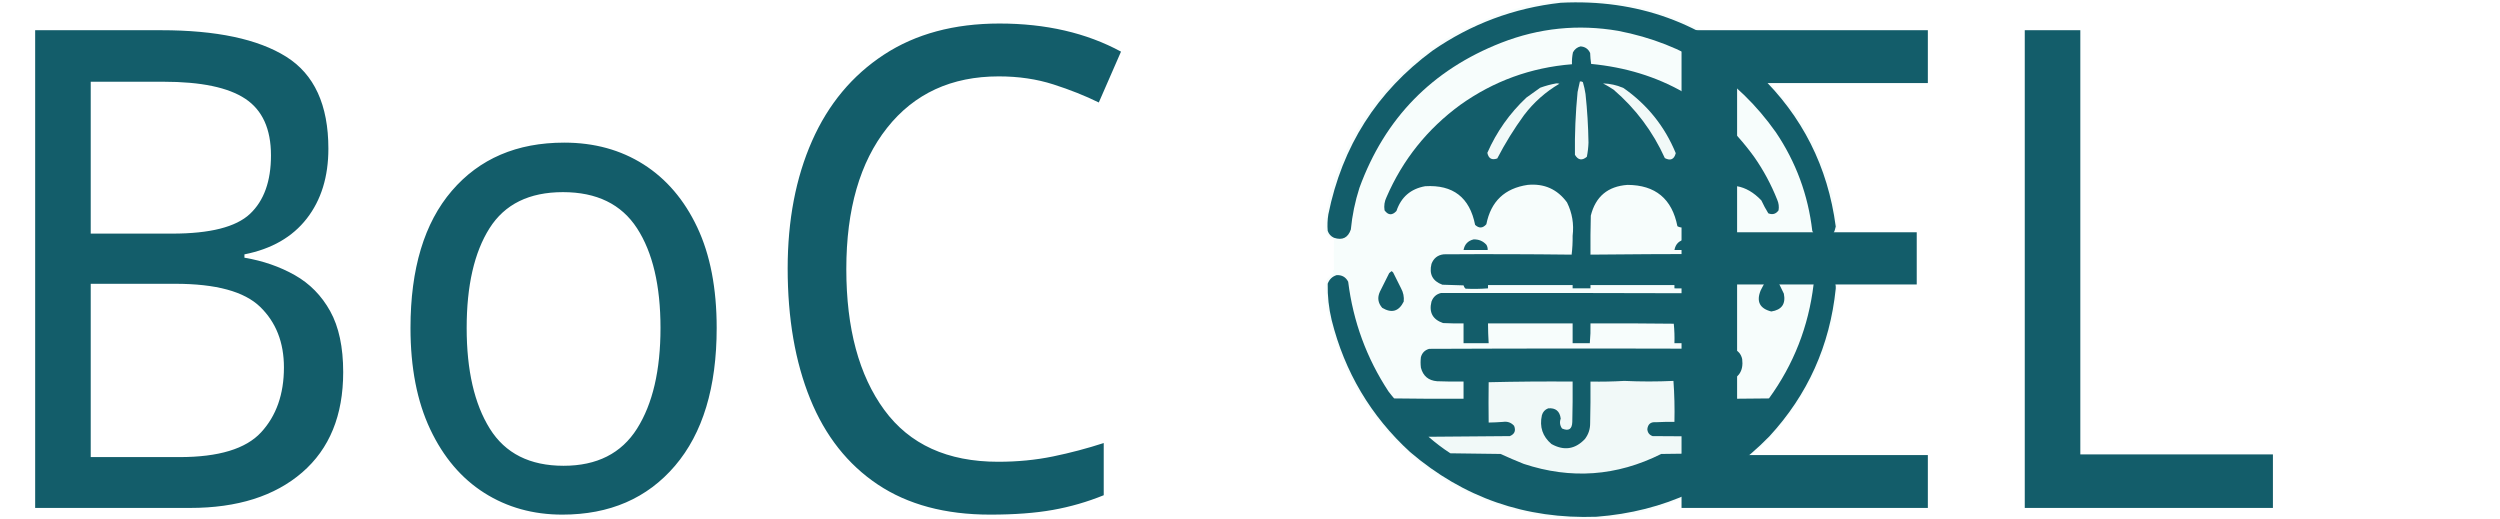
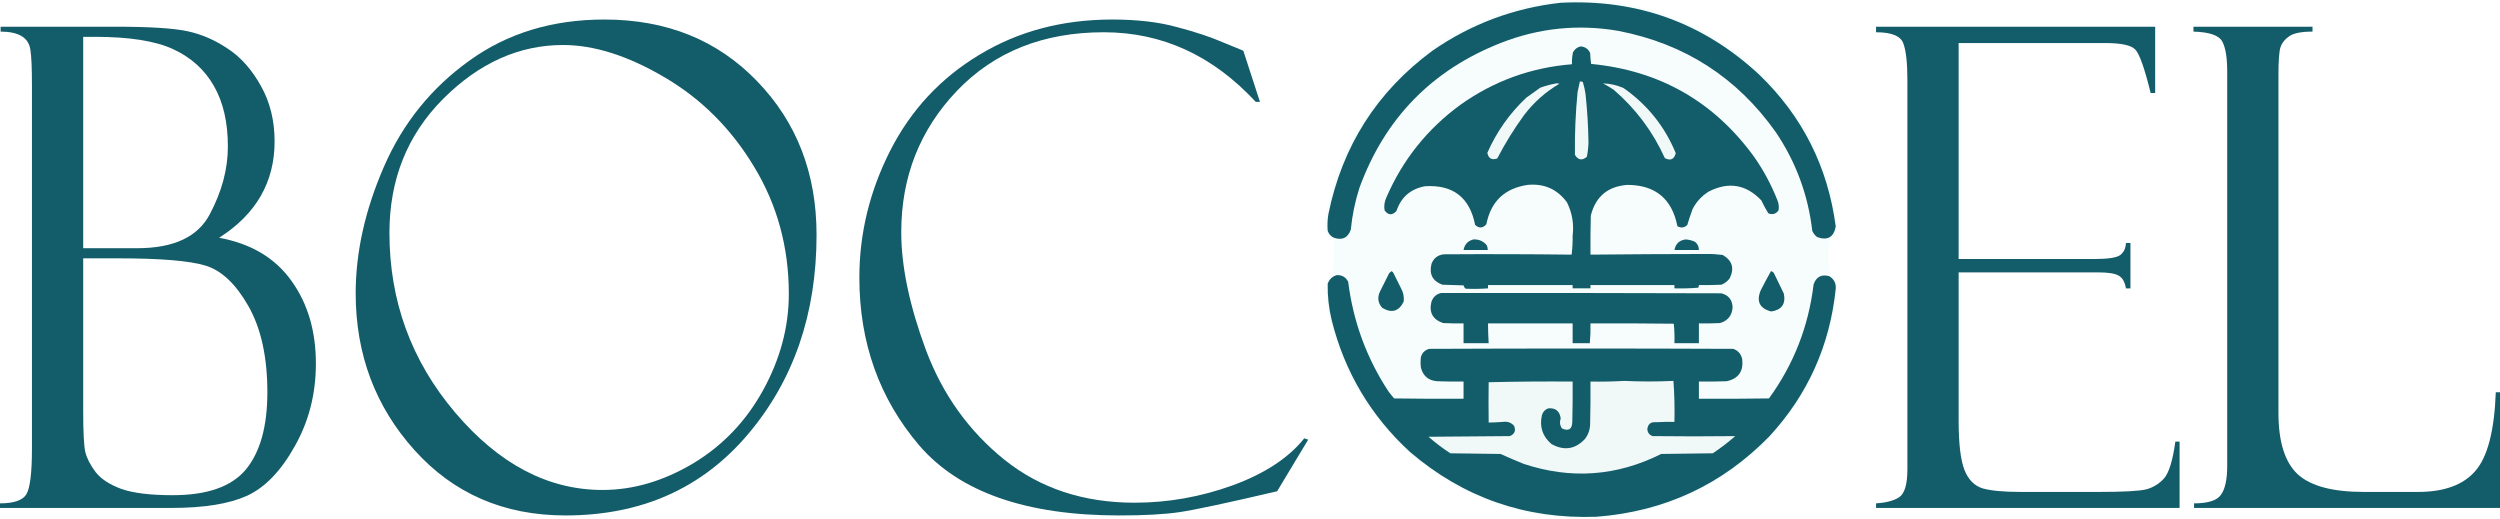
<svg xmlns="http://www.w3.org/2000/svg" version="1.1" width="3781.657" height="784.366" style="clip-rule:evenodd;fill-rule:evenodd;image-rendering:optimizeQuality;shape-rendering:geometricPrecision;text-rendering:geometricPrecision" id="svg54">
  <defs id="defs58" />
  <g id="g4" transform="translate(1881.353,-147.3216)">
    <path style="opacity:0.973" fill="#f7fdfc" d="m 477.5,147.5 c 26.752,-0.58 53.419,0.254 80,2.5 128.661,19.81 227.161,85.643 295.5,197.5 13.174,25.855 24.508,52.522 34,80 5.018,19.408 8.518,39.242 10.5,59.5 0.353,5.769 -0.481,11.269 -2.5,16.5 -3.027,2.36 -5.694,5.027 -8,8 -2.947,16.281 -2.947,32.614 0,49 1.41,2.384 3.41,4.05 6,5 1.162,2.324 2.329,4.658 3.5,7 1.165,9.316 1.332,18.649 0.5,28 -11.898,79.034 -45.065,148.367 -99.5,208 -57.773,59.658 -126.94,98.325 -207.5,116 -1.974,-0.147 -3.974,-0.481 -6,-1 -0.903,1.201 -2.069,2.035 -3.5,2.5 -103.265,16.629 -198.932,-3.204 -287,-59.5 -90.52,-62.601 -146.353,-147.601 -167.5,-255 -0.251,-9.33 -1.085,-18.497 -2.5,-27.5 0.196,-4.96 1.03,-9.793 2.5,-14.5 3.175,-3.508 6.675,-6.675 10.5,-9.5 -2.281,-1.482 -2.281,-3.149 0,-5 -0.383,-14.588 -0.383,-29.755 0,-45.5 -6.135,-1.294 -10.301,-4.961 -12.5,-11 -0.667,-7 -0.667,-14 0,-21 2.749,-16.432 6.082,-32.765 10,-49 32.479,-100.108 94.312,-176.941 185.5,-230.5 22.894,-11.226 46.228,-21.559 70,-31 14.301,-4.388 28.634,-8.388 43,-12 15.281,-1.828 30.281,-4.328 45,-7.5 z" id="path2" />
  </g>
  <g id="g8" transform="translate(1881.353,-147.3216)">
    <path style="opacity:1" fill="#135d6a" d="m 479.5,151.5 c 115.683,-5.839 215.683,30.327 300,108.5 65.427,62.853 104.094,139.519 116,230 -3.101,16.218 -12.434,21.551 -28,16 -3.332,-2.491 -5.832,-5.658 -7.5,-9.5 -6.277,-54.202 -24.611,-103.869 -55,-149 C 746.361,264.558 666.861,213.392 566.5,194 505.869,183.62 446.869,189.62 389.5,212 284.957,252.954 213.457,326.121 175,431.5 c -6.587,20.518 -10.92,41.518 -13,63 -4.302,12.553 -12.802,16.719 -25.5,12.5 -4.647,-2.106 -7.814,-5.606 -9.5,-10.5 -0.684,-8.37 -0.351,-16.703 1,-25 20.858,-102.936 73.358,-185.436 157.5,-247.5 58.561,-40.465 123.227,-64.632 194,-72.5 z" id="path6" />
  </g>
  <g id="g12" transform="translate(1881.353,-147.3216)">
    <path style="opacity:1" fill="#135d6a" d="m 509.5,217.5 c 6.797,0.482 11.63,3.815 14.5,10 0.191,5.583 0.691,11.083 1.5,16.5 103.503,9.985 185.669,56.819 246.5,140.5 14.146,20.195 25.813,41.861 35,65 2.247,5.137 2.914,10.47 2,16 -3.974,5.546 -9.14,7.046 -15.5,4.5 -3.872,-6.266 -7.372,-12.766 -10.5,-19.5 -22.991,-24.224 -49.491,-28.724 -79.5,-13.5 -10.572,6.573 -18.738,15.406 -24.5,26.5 -2.978,7.92 -5.645,15.92 -8,24 -4.478,4.435 -9.478,5.102 -15,2 -8.2,-41.497 -33.367,-62.33 -75.5,-62.5 -29.779,2.117 -48.279,17.617 -55.5,46.5 -0.5,19.664 -0.667,39.331 -0.5,59 58.499,-0.588 116.999,-0.922 175.5,-1 8.226,-0.101 16.392,0.399 24.5,1.5 14.584,8.438 18.084,20.271 10.5,35.5 -3.313,4.315 -7.479,7.482 -12.5,9.5 -11.328,0.5 -22.662,0.667 -34,0.5 0.079,1.43 -0.254,2.764 -1,4 -11.982,0.999 -23.982,1.332 -36,1 0,-1.667 0,-3.333 0,-5 -42.333,0 -84.667,0 -127,0 0,1.667 0,3.333 0,5 -9,0 -18,0 -27,0 0,-1.667 0,-3.333 0,-5 -42.667,0 -85.333,0 -128,0 0,1.667 0,3.333 0,5 -11.323,0.888 -22.656,1.055 -34,0.5 -1.504,-1.337 -2.504,-3.004 -3,-5 -10.667,-0.333 -21.333,-0.667 -32,-1 -14.828,-5.485 -20.328,-15.985 -16.5,-31.5 3.248,-8.584 9.415,-13.417 18.5,-14.5 64.561,-0.432 129.061,-0.265 193.5,0.5 1.142,-9.404 1.642,-18.904 1.5,-28.5 2.192,-17.761 -0.641,-34.594 -8.5,-50.5 -14.698,-20.023 -34.531,-28.856 -59.5,-26.5 -34.797,5.13 -55.63,24.963 -62.5,59.5 -5.369,6.198 -11.036,6.532 -17,1 -8.191,-41.503 -33.358,-61.003 -75.5,-58.5 -21.898,3.897 -36.398,16.397 -43.5,37.5 -6.445,6.908 -12.445,6.574 -18,-1 -1.093,-6.973 -0.093,-13.639 3,-20 24.494,-56.508 61.66,-103.008 111.5,-139.5 50.502,-36.006 106.835,-56.506 169,-61.5 -0.239,-6.065 0.261,-12.065 1.5,-18 2.593,-4.779 6.427,-7.779 11.5,-9 z" id="path10" />
  </g>
  <g id="g16" transform="translate(1881.353,-147.3216)">
    <path style="opacity:0.973" fill="#f7fdfc" d="m 508.5,270.5 c 1.644,-0.214 3.144,0.12 4.5,1 1.761,5.9 3.095,11.9 4,18 2.612,24.43 4.112,48.93 4.5,73.5 -0.235,7.256 -1.068,14.423 -2.5,21.5 -7.245,6.096 -13.245,5.096 -18,-3 -0.438,-31.574 0.895,-63.241 4,-95 1.172,-5.354 2.339,-10.687 3.5,-16 z" id="path14" />
  </g>
  <g id="g20" transform="translate(1881.353,-147.3216)">
    <path style="opacity:0.973" fill="#f7fdfc" d="m 543.5,273.5 c 10.568,0.274 20.901,2.607 31,7 35.989,25.176 62.323,58.01 79,98.5 -2.395,9.404 -7.895,11.904 -16.5,7.5 -18.192,-40.216 -44.026,-74.716 -77.5,-103.5 -5.196,-3.43 -10.529,-6.597 -16,-9.5 z" id="path18" />
  </g>
  <g id="g24" transform="translate(1881.353,-147.3216)">
    <path style="opacity:0.973" fill="#f7fdfc" d="m 472.5,273.5 c 1.699,-0.16 3.366,0.006 5,0.5 -20.908,12.234 -38.742,28.067 -53.5,47.5 -15.142,20.777 -28.642,42.61 -40.5,65.5 -8.229,2.946 -13.229,0.113 -15,-8.5 13.987,-31.824 33.653,-59.658 59,-83.5 7,-5 14,-10 21,-15 7.928,-2.878 15.928,-5.044 24,-6.5 z" id="path22" />
  </g>
  <g id="g28" transform="translate(1881.353,-147.3216)">
    <path style="opacity:1" fill="#135d6a" d="m 347.5,509.5 c 7.797,-0.349 14.297,2.318 19.5,8 1.513,2.524 2.18,5.191 2,8 -11.957,0.041 -24.124,0.041 -36.5,0 1.581,-8.58 6.581,-13.913 15,-16 z" id="path26" />
  </g>
  <g id="g32" transform="translate(1881.353,-147.3216)">
    <path style="opacity:1" fill="#135d6a" d="m 668.5,509.5 c 4.873,0.341 9.54,1.508 14,3.5 4.024,3.213 6.024,7.38 6,12.5 -12.333,0 -24.667,0 -37,0 1.81,-9.478 7.476,-14.811 17,-16 z" id="path30" />
  </g>
  <g id="g36" transform="translate(1881.353,-147.3216)">
    <path style="opacity:1" fill="#135d6a" d="m 223.5,557.5 c 0.958,0.453 1.792,1.119 2.5,2 4,8 8,16 12,24 3.431,6.281 4.765,12.948 4,20 -7.327,14.858 -18.161,18.024 -32.5,9.5 -6.484,-7.342 -7.651,-15.509 -3.5,-24.5 4.667,-9.333 9.333,-18.667 14,-28 1.145,-1.136 2.312,-2.136 3.5,-3 z" id="path34" />
  </g>
  <g id="g40" transform="translate(1881.353,-147.3216)">
    <path style="opacity:1" fill="#135d6a" d="m 797.5,557.5 c 1.871,0.359 3.371,1.359 4.5,3 5,10.333 10,20.667 15,31 3.143,15.54 -3.19,24.54 -19,27 -17.58,-4.494 -22.914,-15.161 -16,-32 5.028,-9.829 10.194,-19.496 15.5,-29 z" id="path38" />
  </g>
  <g id="g44" transform="translate(1881.353,-147.3216)">
    <path style="opacity:1" fill="#135d6a" d="m 140.5,563.5 c 8.031,-0.404 13.865,2.929 17.5,10 7.508,60.205 27.841,115.538 61,166 2.713,3.592 5.547,7.092 8.5,10.5 34.998,0.5 69.998,0.667 105,0.5 0,-8.667 0,-17.333 0,-26 -13.337,0.167 -26.671,0 -40,-0.5 -13.048,-1.052 -21.215,-7.885 -24.5,-20.5 -0.667,-5.333 -0.667,-10.667 0,-16 1.833,-6.5 6,-10.667 12.5,-12.5 153.333,-0.667 306.667,-0.667 460,0 7.335,2.67 11.835,7.837 13.5,15.5 2.243,18.4 -5.59,29.567 -23.5,33.5 -13.996,0.5 -27.996,0.667 -42,0.5 0,8.667 0,17.333 0,26 35.335,0.167 70.668,0 106,-0.5 37.393,-51.486 59.893,-108.986 67.5,-172.5 3.971,-11.402 11.804,-15.569 23.5,-12.5 7.248,4.254 10.582,10.588 10,19 C 886.665,669.932 853.165,744.432 795,807.5 723.452,880.679 636.285,921.179 533.5,929 426.43,932.87 332.43,900.203 251.5,831 192.163,776.524 152.663,710.024 133,631.5 c -4.348,-18.098 -6.348,-36.431 -6,-55 2.417,-6.585 6.917,-10.918 13.5,-13 z" id="path42" />
  </g>
  <g id="g48" transform="translate(1881.353,-147.3216)">
    <path style="opacity:1" fill="#135d6a" d="m 298.5,590.5 c 141.501,-0.104 282.834,0.062 424,0.5 10.791,2.796 16.458,9.796 17,21 -0.767,12.431 -7.101,20.431 -19,24 -10.661,0.5 -21.328,0.667 -32,0.5 0,10 0,20 0,30 -12.333,0 -24.667,0 -37,0 0.319,-9.916 -0.014,-19.75 -1,-29.5 -41.999,-0.5 -83.999,-0.667 -126,-0.5 0.258,10.039 -0.076,20.039 -1,30 -8.667,0 -17.333,0 -26,0 0,-10 0,-20 0,-30 -42.667,0 -85.333,0 -128,0 0.053,10.012 0.387,20.012 1,30 -12.667,0 -25.333,0 -38,0 0,-10 0,-20 0,-30 -10.339,0.166 -20.672,0 -31,-0.5 -15.738,-5.424 -21.571,-16.257 -17.5,-32.5 2.584,-7.013 7.417,-11.346 14.5,-13 z" id="path46" />
  </g>
  <g id="g52" transform="translate(1881.353,-147.3216)">
    <path style="opacity:0.973" fill="#f7fdfc" d="m 575.5,723.5 c 24.898,1.157 49.731,1.157 74.5,0 1.488,20.515 1.988,41.182 1.5,62 -9.339,-0.166 -18.673,0 -28,0.5 -7.794,-0.701 -12.127,2.799 -13,10.5 0.381,5.27 3.048,8.77 8,10.5 41.842,0.513 83.509,0.513 125,0 -10.764,9.433 -22.097,18.1 -34,26 -26,0.333 -52,0.667 -78,1 -67.183,33.684 -136.516,38.684 -208,15 -11.783,-4.725 -23.449,-9.725 -35,-15 -25.333,-0.333 -50.667,-0.667 -76,-1 -11.568,-7.565 -22.568,-15.899 -33,-25 41,-0.333 82,-0.667 123,-1 7.223,-2.994 9.39,-8.161 6.5,-15.5 -4.438,-5.039 -10.104,-7.039 -17,-6 -7.158,0.564 -14.325,0.897 -21.5,1 -0.281,-20.383 -0.281,-40.716 0,-61 42.328,-1 84.661,-1.333 127,-1 0.167,20.336 0,40.669 -0.5,61 -0.323,11.071 -5.49,14.405 -15.5,10 -3.273,-4.578 -3.939,-9.578 -2,-15 -1.459,-11.302 -7.792,-16.469 -19,-15.5 -4.928,1.927 -8.094,5.427 -9.5,10.5 -3.834,17.533 0.999,32.033 14.5,43.5 18.918,10.529 35.752,8.029 50.5,-7.5 5.433,-7.06 8.1,-15.06 8,-24 0.5,-20.997 0.667,-41.997 0.5,-63 17.175,0.33 34.175,-0.003 51,-1 z" id="path50" />
  </g>
-   <text xml:space="preserve" style="font-style:normal;font-variant:normal;font-weight:normal;font-stretch:normal;font-size:972.146px;font-family:'Felix Titling';-inkscape-font-specification:'Felix Titling, Normal';font-variant-ligatures:normal;font-variant-caps:normal;font-variant-numeric:normal;font-variant-east-asian:normal;fill:#135d6a;fill-opacity:1;stroke-width:0.729" x="-38.924" y="738.013" id="text218" transform="scale(0.9605425,1.041078)">
-     <tspan id="tspan216" x="-38.924" y="738.013" style="font-style:normal;font-variant:normal;font-weight:normal;font-stretch:normal;font-size:972.146px;font-family:'Felix Titling';-inkscape-font-specification:'Felix Titling, Normal';font-variant-ligatures:normal;font-variant-caps:normal;font-variant-numeric:normal;font-variant-east-asian:normal;fill:#135d6a;fill-opacity:1;stroke-width:0.729">BoC   EL</tspan>
-   </text>
+   <g aria-label="BoC   EL" transform="scale(0.9605425,1.041078)" id="text218" style="font-size:972.146px;font-family:'Felix Titling';-inkscape-font-specification:'Felix Titling, Normal';fill:#135d6a;stroke-width:0.729">
+     <path d="m 0.949,45.929 v -7.12 H 182.752 q 79.746,0 112.974,6.646 33.228,6.646 63.607,25.633 30.38,18.513 51.74,54.114 21.361,35.126 21.361,80.221 0,88.765 -87.341,140.031 75.474,12.816 113.923,62.658 38.449,49.367 38.449,120.094 0,65.981 -33.228,120.094 -32.753,54.114 -75.474,72.151 -42.247,17.563 -118.67,17.563 H 3.5762787e-5 v -6.646 Q 32.278,731.368 41.297,718.552 50.316,705.261 50.316,651.622 V 124.726 q 0,-37.974 -2.373,-51.74 Q 46.044,59.22 34.177,52.575 22.31,45.929 0.949,45.929 Z M 131.012,53.524 V 360.642 h 84.968 q 86.392,0 114.398,-49.367 28.481,-49.367 28.481,-98.259 0,-52.69 -21.835,-87.816 Q 315.188,89.6 272.941,71.562 231.17,53.524 149.524,53.524 Z M 185.6,375.357 H 131.012 v 221.676 q 0,46.044 3.323,59.81 3.797,13.766 16.139,28.956 12.816,15.19 40.823,24.683 28.006,9.019 80.696,9.019 81.645,0 115.347,-37.5 33.702,-37.974 33.702,-112.025 0,-76.898 -29.905,-125.316 -29.905,-48.417 -67.879,-58.86 -37.5,-10.443 -137.657,-10.443 z" id="path260" />
+     <path d="m 951.735,28.366 q 147.151,0 240.663,89.715 93.512,89.24 93.512,223.1 0,172.309 -108.227,290.03 -108.227,117.721 -287.182,117.721 -145.252,0 -237.815,-94.936 -92.563,-94.936 -92.563,-227.847 0,-89.715 44.62,-184.176 Q 649.363,147.511 739.078,88.176 828.793,28.366 951.735,28.366 Z m -2.848,683.54 q 72.151,0 142.404,-38.449 70.253,-38.924 110.601,-106.803 40.348,-67.879 40.348,-139.556 0,-101.582 -54.588,-184.651 -54.114,-83.069 -140.98,-130.062 -86.392,-46.993 -159.967,-46.993 -103.955,0 -188.923,78.322 -84.493,78.322 -84.493,194.619 0,148.575 103.48,261.074 103.48,112.499 232.119,112.499 z" id="path262" />
+     <path d="m 1958.058,73.935 26.108,74.05 h -6.646 Q 1875.938,46.878 1738.281,46.878 q -142.879,0 -231.169,84.968 -87.816,84.968 -87.816,205.537 0,74.525 38.924,171.36 39.398,96.835 123.892,159.493 84.493,62.183 204.587,62.183 78.797,0 154.271,-25.158 75.949,-25.633 112.974,-68.354 l 6.171,1.899 -48.892,75 q -118.67,25.633 -154.271,30.38 -35.126,4.747 -94.461,4.747 -219.777,0 -314.713,-101.582 -94.461,-102.056 -94.461,-243.986 0,-95.885 48.417,-184.176 48.892,-88.765 140.506,-139.556 91.613,-51.266 209.334,-51.266 58.86,0 101.582,10.918 43.196,10.443 71.677,21.835 l 31.329,11.867 q 1.424,0.475 1.899,0.949 z" id="path264" />
+     <path d="m 2954.412,46.878 v -8.07 h 439.554 v 96.36 h -7.12 q -14.24,-53.639 -24.209,-63.133 -9.494,-9.494 -47.468,-9.494 H 3084.475 V 376.307 h 214.081 q 31.804,0 40.348,-5.696 8.544,-6.171 9.019,-17.563 h 7.12 v 65.981 h -7.12 q -2.373,-13.766 -11.392,-18.513 -8.544,-4.747 -32.278,-4.747 H 3084.475 v 215.98 q 0,48.892 9.019,70.727 9.019,21.361 28.481,27.057 19.937,5.221 59.81,5.221 h 123.417 q 58.86,0 74.999,-3.797 16.614,-4.272 28.006,-16.139 11.392,-12.342 17.563,-53.164 h 6.646 v 96.36 h -478.003 v -6.646 q 24.209,-1.424 36.55,-9.019 12.816,-8.07 12.816,-40.823 V 116.656 q 0,-38.449 -6.646,-54.114 -6.646,-15.664 -42.721,-15.664 z" id="path266" />
+     <path d="m 3455.201,738.013 v -6.646 q 32.753,0 42.246,-12.342 9.968,-12.342 9.968,-42.247 V 104.315 q 0,-30.38 -7.595,-43.671 -7.595,-13.766 -45.569,-14.715 v -7.12 h 187.499 v 7.12 q -26.108,0 -36.55,6.646 -10.443,6.646 -13.766,15.664 -3.323,9.019 -3.323,40.823 v 490.82 q 0,63.133 30.38,89.24 30.38,25.633 103.955,25.633 h 85.442 q 61.709,0 90.189,-30.38 28.956,-30.38 32.278,-114.398 h 6.646 v 168.037 z" id="path268" />
+   </g>
</svg>
